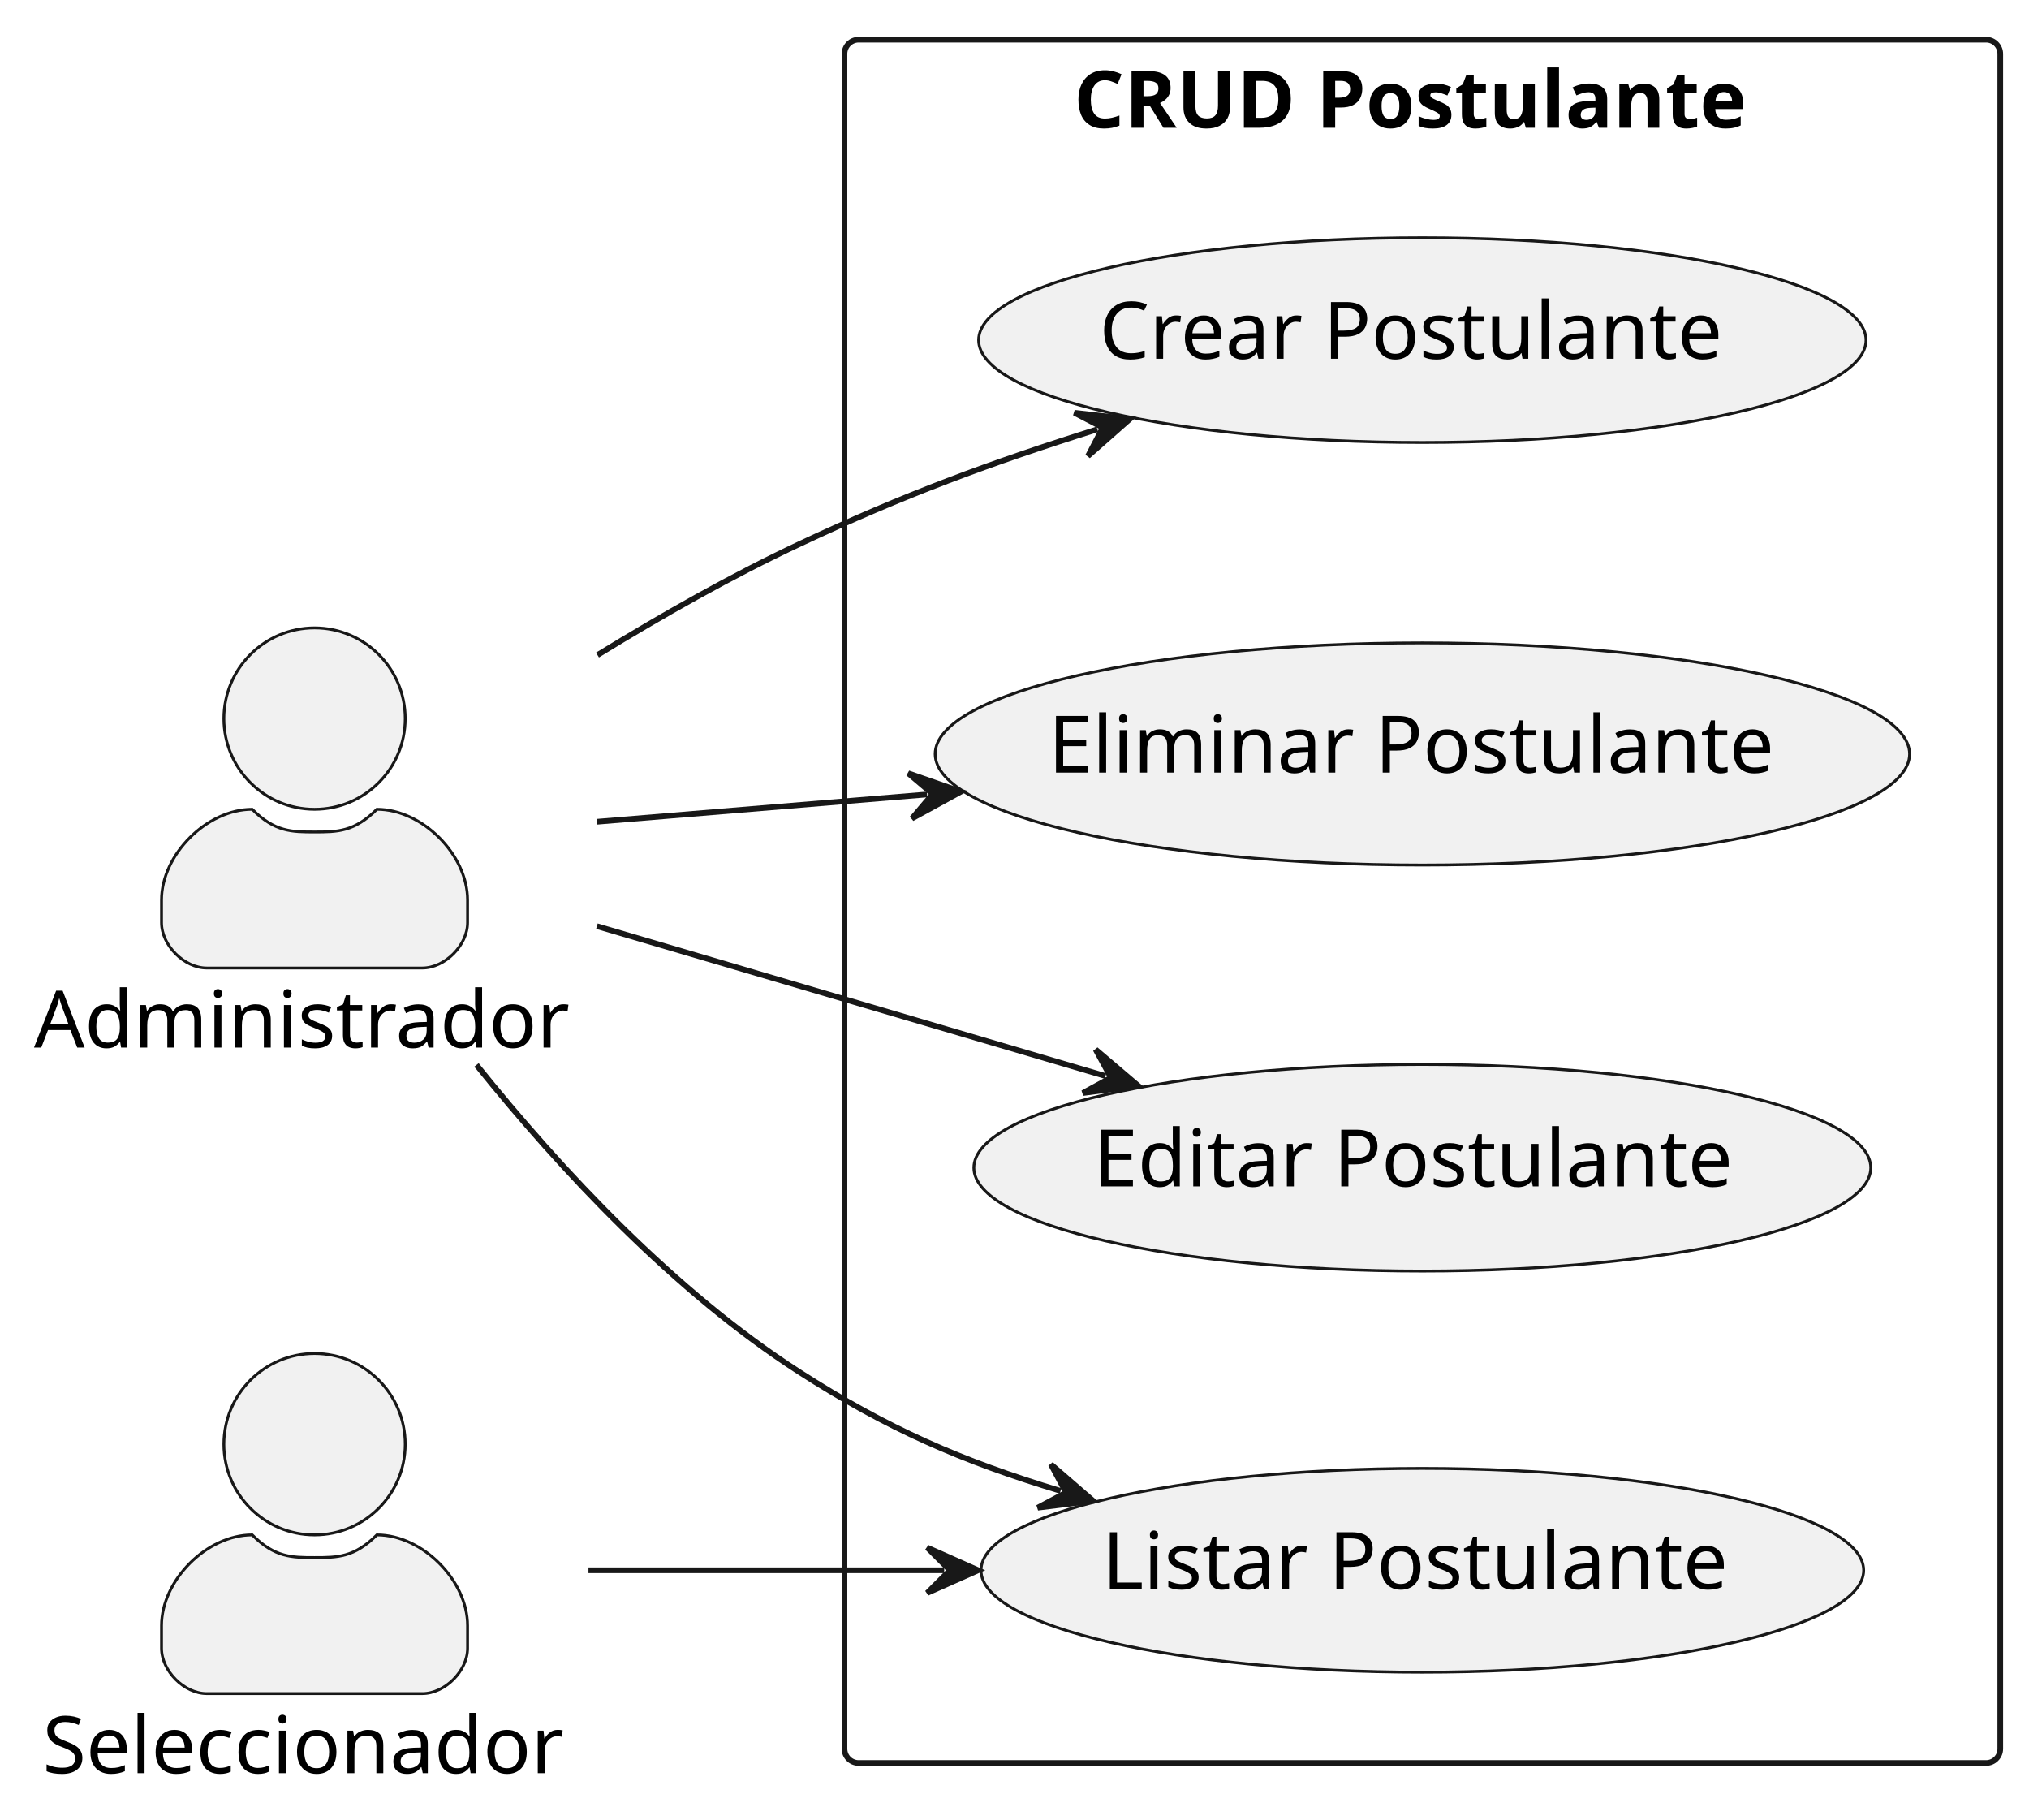
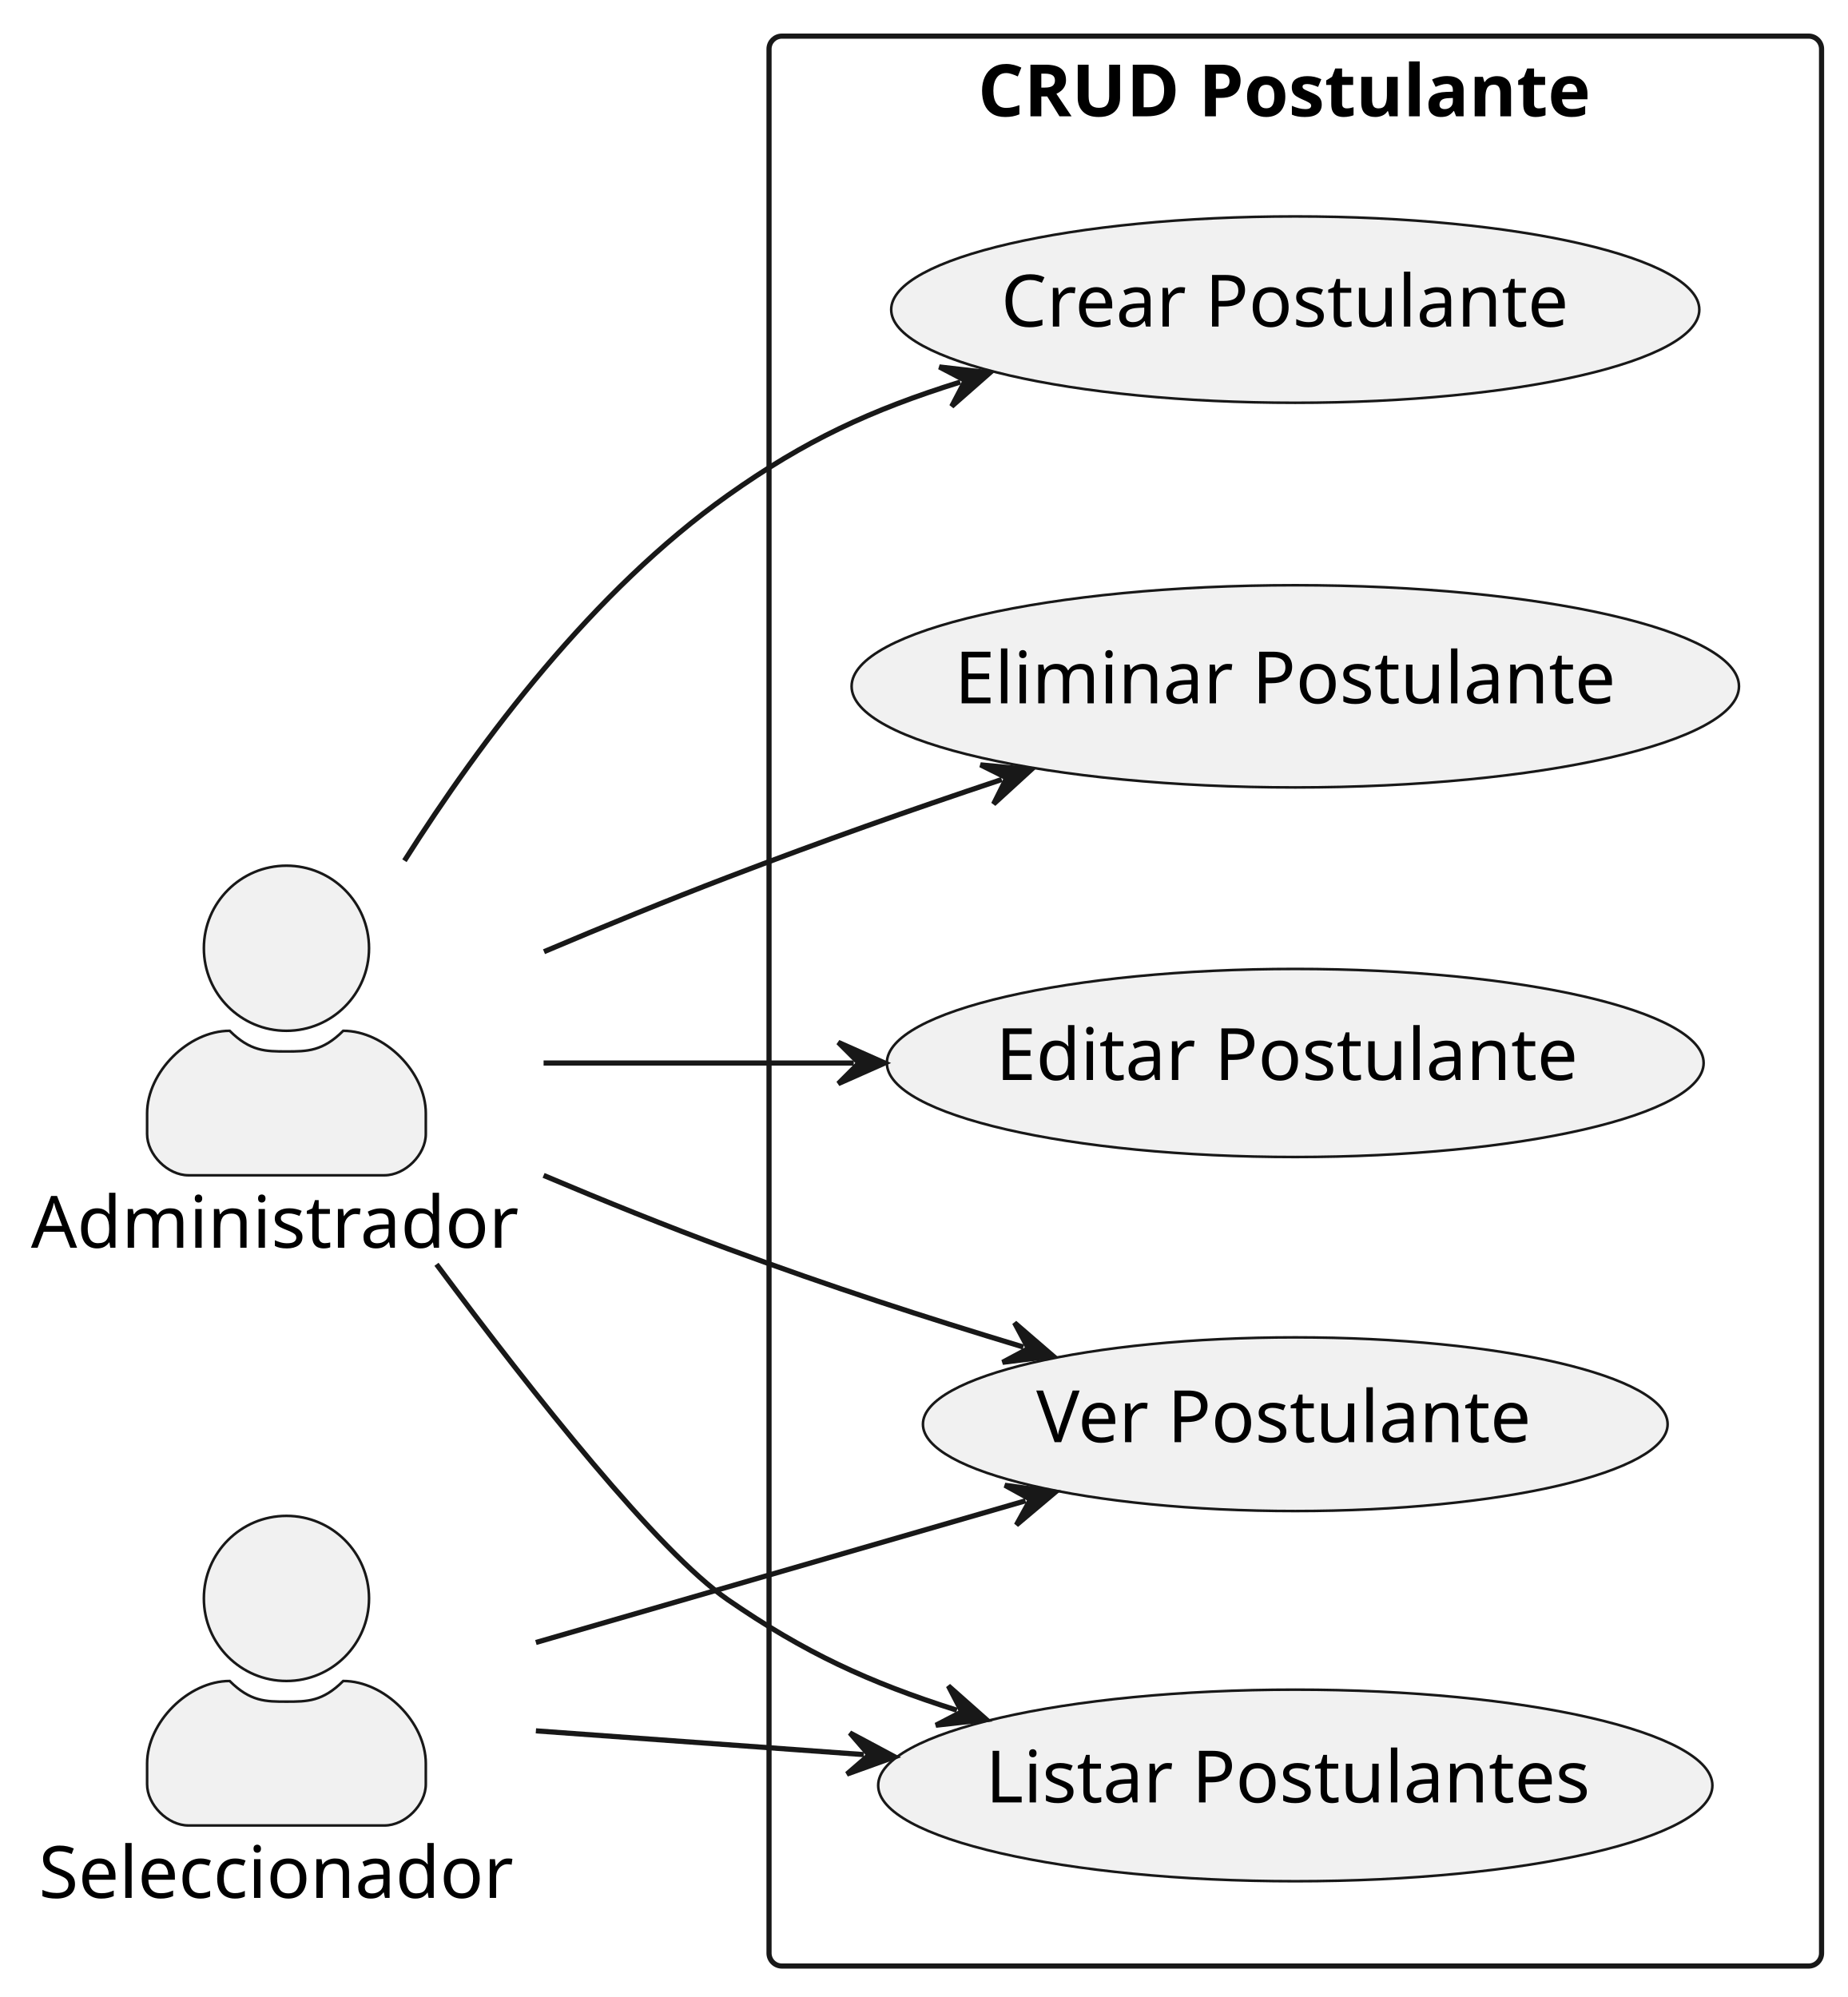
- <svg xmlns="http://www.w3.org/2000/svg" contentStyleType="text/css" height="321px" preserveAspectRatio="none" style="width:358px;height:321px;background:#FFFFFF;" version="1.1" viewBox="0 0 358 321" width="358px" zoomAndPan="magnify">
+ <svg xmlns="http://www.w3.org/2000/svg" contentStyleType="text/css" height="387px" preserveAspectRatio="none" style="width:358px;height:387px;background:#FFFFFF;" version="1.1" viewBox="0 0 358 387" width="358px" zoomAndPan="magnify">
  <defs />
  <g>
    <g id="cluster_CRUD Postulante">
-       <rect fill="none" height="304" rx="2.5" ry="2.5" style="stroke:#181818;stroke-width:1.0;" width="203.93" x="149" y="7" />
+       <rect fill="none" height="374" rx="2.5" ry="2.5" style="stroke:#181818;stroke-width:1.0;" width="203.93" x="149" y="7" />
      <text fill="#000000" font-family="sans-serif" font-size="14" font-weight="bold" lengthAdjust="spacing" textLength="123" x="189.465" y="22.535">CRUD Postulante</text>
    </g>
    <g id="elem_CrearPostulante">
      <ellipse cx="250.957" cy="59.997" fill="#F1F1F1" rx="78.287" ry="18.057" style="stroke:#181818;stroke-width:0.5;" />
      <text fill="#000000" font-family="sans-serif" font-size="14" lengthAdjust="spacing" textLength="114" x="193.957" y="63.288">Crear Postulante</text>
    </g>
    <g id="elem_ListarPostulante">
-       <ellipse cx="250.959" cy="277.004" fill="#F1F1F1" rx="77.869" ry="17.974" style="stroke:#181818;stroke-width:0.5;" />
-       <text fill="#000000" font-family="sans-serif" font-size="14" lengthAdjust="spacing" textLength="113" x="194.459" y="280.295">Listar Postulante</text>
+       <ellipse cx="250.965" cy="346.003" fill="#F1F1F1" rx="80.815" ry="18.563" style="stroke:#181818;stroke-width:0.5;" />
+       <text fill="#000000" font-family="sans-serif" font-size="14" lengthAdjust="spacing" textLength="120" x="190.965" y="349.294">Listar Postulantes</text>
    </g>
    <g id="elem_EditarPostulante">
      <ellipse cx="250.956" cy="205.995" fill="#F1F1F1" rx="79.126" ry="18.225" style="stroke:#181818;stroke-width:0.5;" />
      <text fill="#000000" font-family="sans-serif" font-size="14" lengthAdjust="spacing" textLength="116" x="192.956" y="209.286">Editar Postulante</text>
    </g>
    <g id="elem_EliminarPostulante">
      <ellipse cx="250.965" cy="133.003" fill="#F1F1F1" rx="85.965" ry="19.593" style="stroke:#181818;stroke-width:0.5;" />
      <text fill="#000000" font-family="sans-serif" font-size="14" lengthAdjust="spacing" textLength="132" x="184.965" y="136.294">Eliminar Postulante</text>
    </g>
+     <g id="elem_VerPostulante">
+       <ellipse cx="250.963" cy="275.999" fill="#F1F1F1" rx="72.143" ry="16.829" style="stroke:#181818;stroke-width:0.5;" />
+       <text fill="#000000" font-family="sans-serif" font-size="14" lengthAdjust="spacing" textLength="99" x="200.773" y="279.475">Ver Postulante</text>
+     </g>
    <g id="elem_Admin">
-       <ellipse cx="55.5" cy="126.76" fill="#F1F1F1" rx="16" ry="16" style="stroke:#181818;stroke-width:0.5;" />
-       <path d="M55.5,146.76 C59.5,146.76 62.5,146.76 66.5,142.76 C74.5,142.76 82.5,150.76 82.5,158.76 L82.5,162.76 C82.5,166.76 78.5,170.76 74.5,170.76 L36.5,170.76 C32.5,170.76 28.5,166.76 28.5,162.76 L28.5,158.76 C28.5,150.76 36.5,142.76 44.5,142.76 C48.5,146.76 51.5,146.76 55.5,146.76 " fill="#F1F1F1" style="stroke:#181818;stroke-width:0.5;" />
-       <text fill="#000000" font-family="sans-serif" font-size="14" lengthAdjust="spacing" textLength="99" x="6" y="184.795">Administrador</text>
+       <ellipse cx="55.5" cy="183.76" fill="#F1F1F1" rx="16" ry="16" style="stroke:#181818;stroke-width:0.5;" />
+       <path d="M55.5,203.76 C59.5,203.76 62.5,203.76 66.5,199.76 C74.5,199.76 82.5,207.76 82.5,215.76 L82.5,219.76 C82.5,223.76 78.5,227.76 74.5,227.76 L36.5,227.76 C32.5,227.76 28.5,223.76 28.5,219.76 L28.5,215.76 C28.5,207.76 36.5,199.76 44.5,199.76 C48.5,203.76 51.5,203.76 55.5,203.76 " fill="#F1F1F1" style="stroke:#181818;stroke-width:0.5;" />
+       <text fill="#000000" font-family="sans-serif" font-size="14" lengthAdjust="spacing" textLength="99" x="6" y="241.795">Administrador</text>
    </g>
    <g id="elem_Seleccionador">
-       <ellipse cx="55.5" cy="254.76" fill="#F1F1F1" rx="16" ry="16" style="stroke:#181818;stroke-width:0.5;" />
-       <path d="M55.5,274.76 C59.5,274.76 62.5,274.76 66.5,270.76 C74.5,270.76 82.5,278.76 82.5,286.76 L82.5,290.76 C82.5,294.76 78.5,298.76 74.5,298.76 L36.5,298.76 C32.5,298.76 28.5,294.76 28.5,290.76 L28.5,286.76 C28.5,278.76 36.5,270.76 44.5,270.76 C48.5,274.76 51.5,274.76 55.5,274.76 " fill="#F1F1F1" style="stroke:#181818;stroke-width:0.5;" />
-       <text fill="#000000" font-family="sans-serif" font-size="14" lengthAdjust="spacing" textLength="96" x="7.5" y="312.795">Seleccionador</text>
+       <ellipse cx="55.5" cy="309.76" fill="#F1F1F1" rx="16" ry="16" style="stroke:#181818;stroke-width:0.5;" />
+       <path d="M55.5,329.76 C59.5,329.76 62.5,329.76 66.5,325.76 C74.5,325.76 82.5,333.76 82.5,341.76 L82.5,345.76 C82.5,349.76 78.5,353.76 74.5,353.76 L36.5,353.76 C32.5,353.76 28.5,349.76 28.5,345.76 L28.5,341.76 C28.5,333.76 36.5,325.76 44.5,325.76 C48.5,329.76 51.5,329.76 55.5,329.76 " fill="#F1F1F1" style="stroke:#181818;stroke-width:0.5;" />
+       <text fill="#000000" font-family="sans-serif" font-size="14" lengthAdjust="spacing" textLength="96" x="7.5" y="367.795">Seleccionador</text>
    </g>
    <g id="link_Admin_CrearPostulante">
-       <path d="M105.42,115.55 C116.81,108.55 129.09,101.6 141,96 C159.48,87.31 174.906,81.608 193.626,75.728 " fill="none" id="Admin-to-CrearPostulante" style="stroke:#181818;stroke-width:1.0;" />
-       <polygon fill="#181818" points="199.35,73.93,189.565,72.811,194.58,75.428,191.962,80.443,199.35,73.93" style="stroke:#181818;stroke-width:1.0;" />
+       <path d="M78.36,166.8 C93.26,143.29 114.98,114.47 141,96 C156.03,85.33 168.693,79.46 186.063,74.03 " fill="none" id="Admin-to-CrearPostulante" style="stroke:#181818;stroke-width:1.0;" />
+       <polygon fill="#181818" points="191.79,72.24,182.006,71.108,187.018,73.732,184.393,78.743,191.79,72.24" style="stroke:#181818;stroke-width:1.0;" />
    </g>
    <g id="link_Admin_ListarPostulante">
-       <path d="M84.07,187.86 C99.05,206.51 118.99,227.83 141,242 C156.62,252.06 169.629,257.698 187.129,263.008 " fill="none" id="Admin-to-ListarPostulante" style="stroke:#181818;stroke-width:1.0;" />
-       <polygon fill="#181818" points="192.87,264.75,185.419,258.309,188.085,263.298,183.096,265.964,192.87,264.75" style="stroke:#181818;stroke-width:1.0;" />
+       <path d="M84.57,245.01 C103.58,270.52 127.59,300.75 141,310 C155.92,320.29 168.29,326.008 185.4,331.428 " fill="none" id="Admin-to-ListarPostulante" style="stroke:#181818;stroke-width:1.0;" />
+       <polygon fill="#181818" points="191.12,333.24,183.748,326.709,186.353,331.73,181.332,334.335,191.12,333.24" style="stroke:#181818;stroke-width:1.0;" />
    </g>
    <g id="link_Admin_EditarPostulante">
-       <path d="M105.32,163.38 C134.54,171.99 165.794,181.205 195.064,189.825 " fill="none" id="Admin-to-EditarPostulante" style="stroke:#181818;stroke-width:1.0;" />
-       <polygon fill="#181818" points="200.82,191.52,193.317,185.14,196.024,190.107,191.057,192.815,200.82,191.52" style="stroke:#181818;stroke-width:1.0;" />
+       <path d="M105.32,206 C125.36,206 143.06,206 165.42,206 " fill="none" id="Admin-to-EditarPostulante" style="stroke:#181818;stroke-width:1.0;" />
+       <polygon fill="#181818" points="171.42,206,162.42,202,166.42,206,162.42,210,171.42,206" style="stroke:#181818;stroke-width:1.0;" />
    </g>
    <g id="link_Admin_EliminarPostulante">
-       <path d="M105.32,144.96 C124.8,143.35 141.76,141.944 163.57,140.143 " fill="none" id="Admin-to-EliminarPostulante" style="stroke:#181818;stroke-width:1.0;" />
-       <polygon fill="#181818" points="169.55,139.65,160.251,136.404,164.567,140.061,160.91,144.377,169.55,139.65" style="stroke:#181818;stroke-width:1.0;" />
+       <path d="M105.4,184.43 C117,179.52 129.38,174.44 141,170 C160.04,162.73 175.509,157.272 194.089,151.062 " fill="none" id="Admin-to-EliminarPostulante" style="stroke:#181818;stroke-width:1.0;" />
+       <polygon fill="#181818" points="199.78,149.16,189.976,148.219,195.038,150.745,192.512,155.807,199.78,149.16" style="stroke:#181818;stroke-width:1.0;" />
+     </g>
+     <g id="link_Admin_VerPostulante">
+       <path d="M105.32,227.78 C116.92,232.68 129.33,237.7 141,242 C161.46,249.53 178.707,255.124 198.287,261.043 " fill="none" id="Admin-to-VerPostulante" style="stroke:#181818;stroke-width:1.0;" />
+       <polygon fill="#181818" points="204.03,262.78,196.573,256.346,199.244,261.333,194.257,264.004,204.03,262.78" style="stroke:#181818;stroke-width:1.0;" />
    </g>
    <g id="link_Seleccionador_ListarPostulante">
-       <path d="M103.83,277 C124.52,277 143.34,277 166.6,277 " fill="none" id="Seleccionador-to-ListarPostulante" style="stroke:#181818;stroke-width:1.0;" />
-       <polygon fill="#181818" points="172.6,277,163.6,273,167.6,277,163.6,281,172.6,277" style="stroke:#181818;stroke-width:1.0;" />
+       <path d="M103.83,335.42 C124.75,336.94 143.896,338.327 167.376,340.027 " fill="none" id="Seleccionador-to-ListarPostulante" style="stroke:#181818;stroke-width:1.0;" />
+       <polygon fill="#181818" points="173.36,340.46,164.672,335.82,168.373,340.099,164.095,343.8,173.36,340.46" style="stroke:#181818;stroke-width:1.0;" />
+     </g>
+     <g id="link_Seleccionador_VerPostulante">
+       <path d="M103.83,318.3 C134.48,309.43 168.417,299.609 198.697,290.839 " fill="none" id="Seleccionador-to-VerPostulante" style="stroke:#181818;stroke-width:1.0;" />
+       <polygon fill="#181818" points="204.46,289.17,194.702,287.832,199.657,290.561,196.928,295.516,204.46,289.17" style="stroke:#181818;stroke-width:1.0;" />
    </g>
  </g>
</svg>
